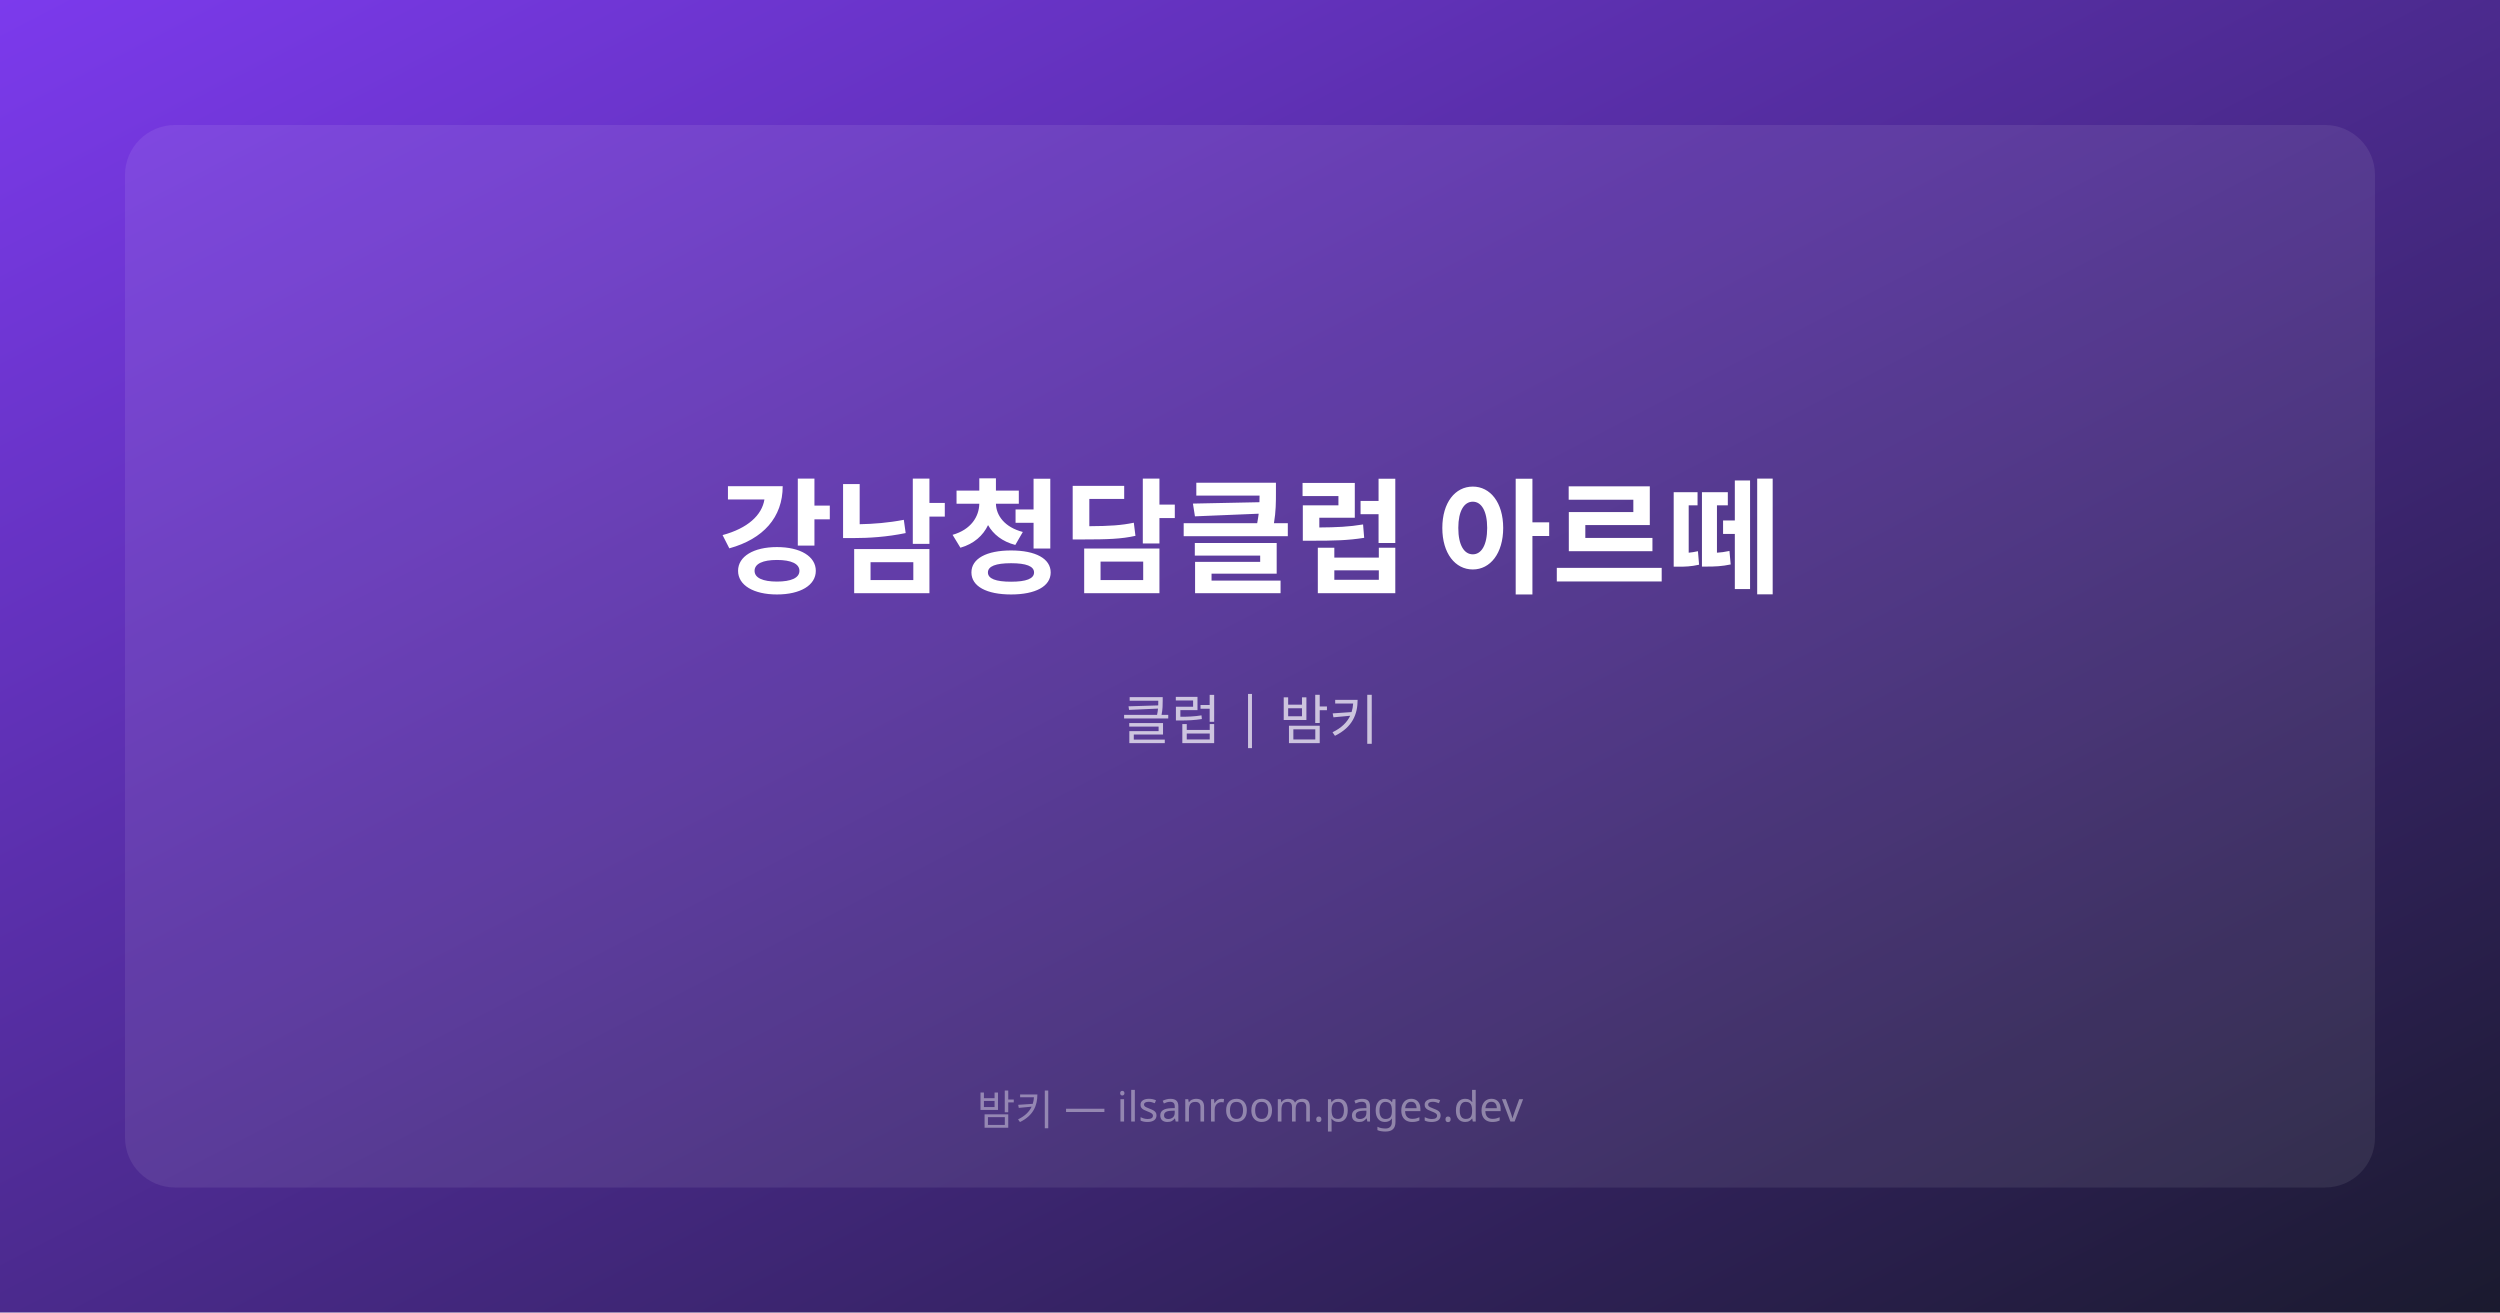
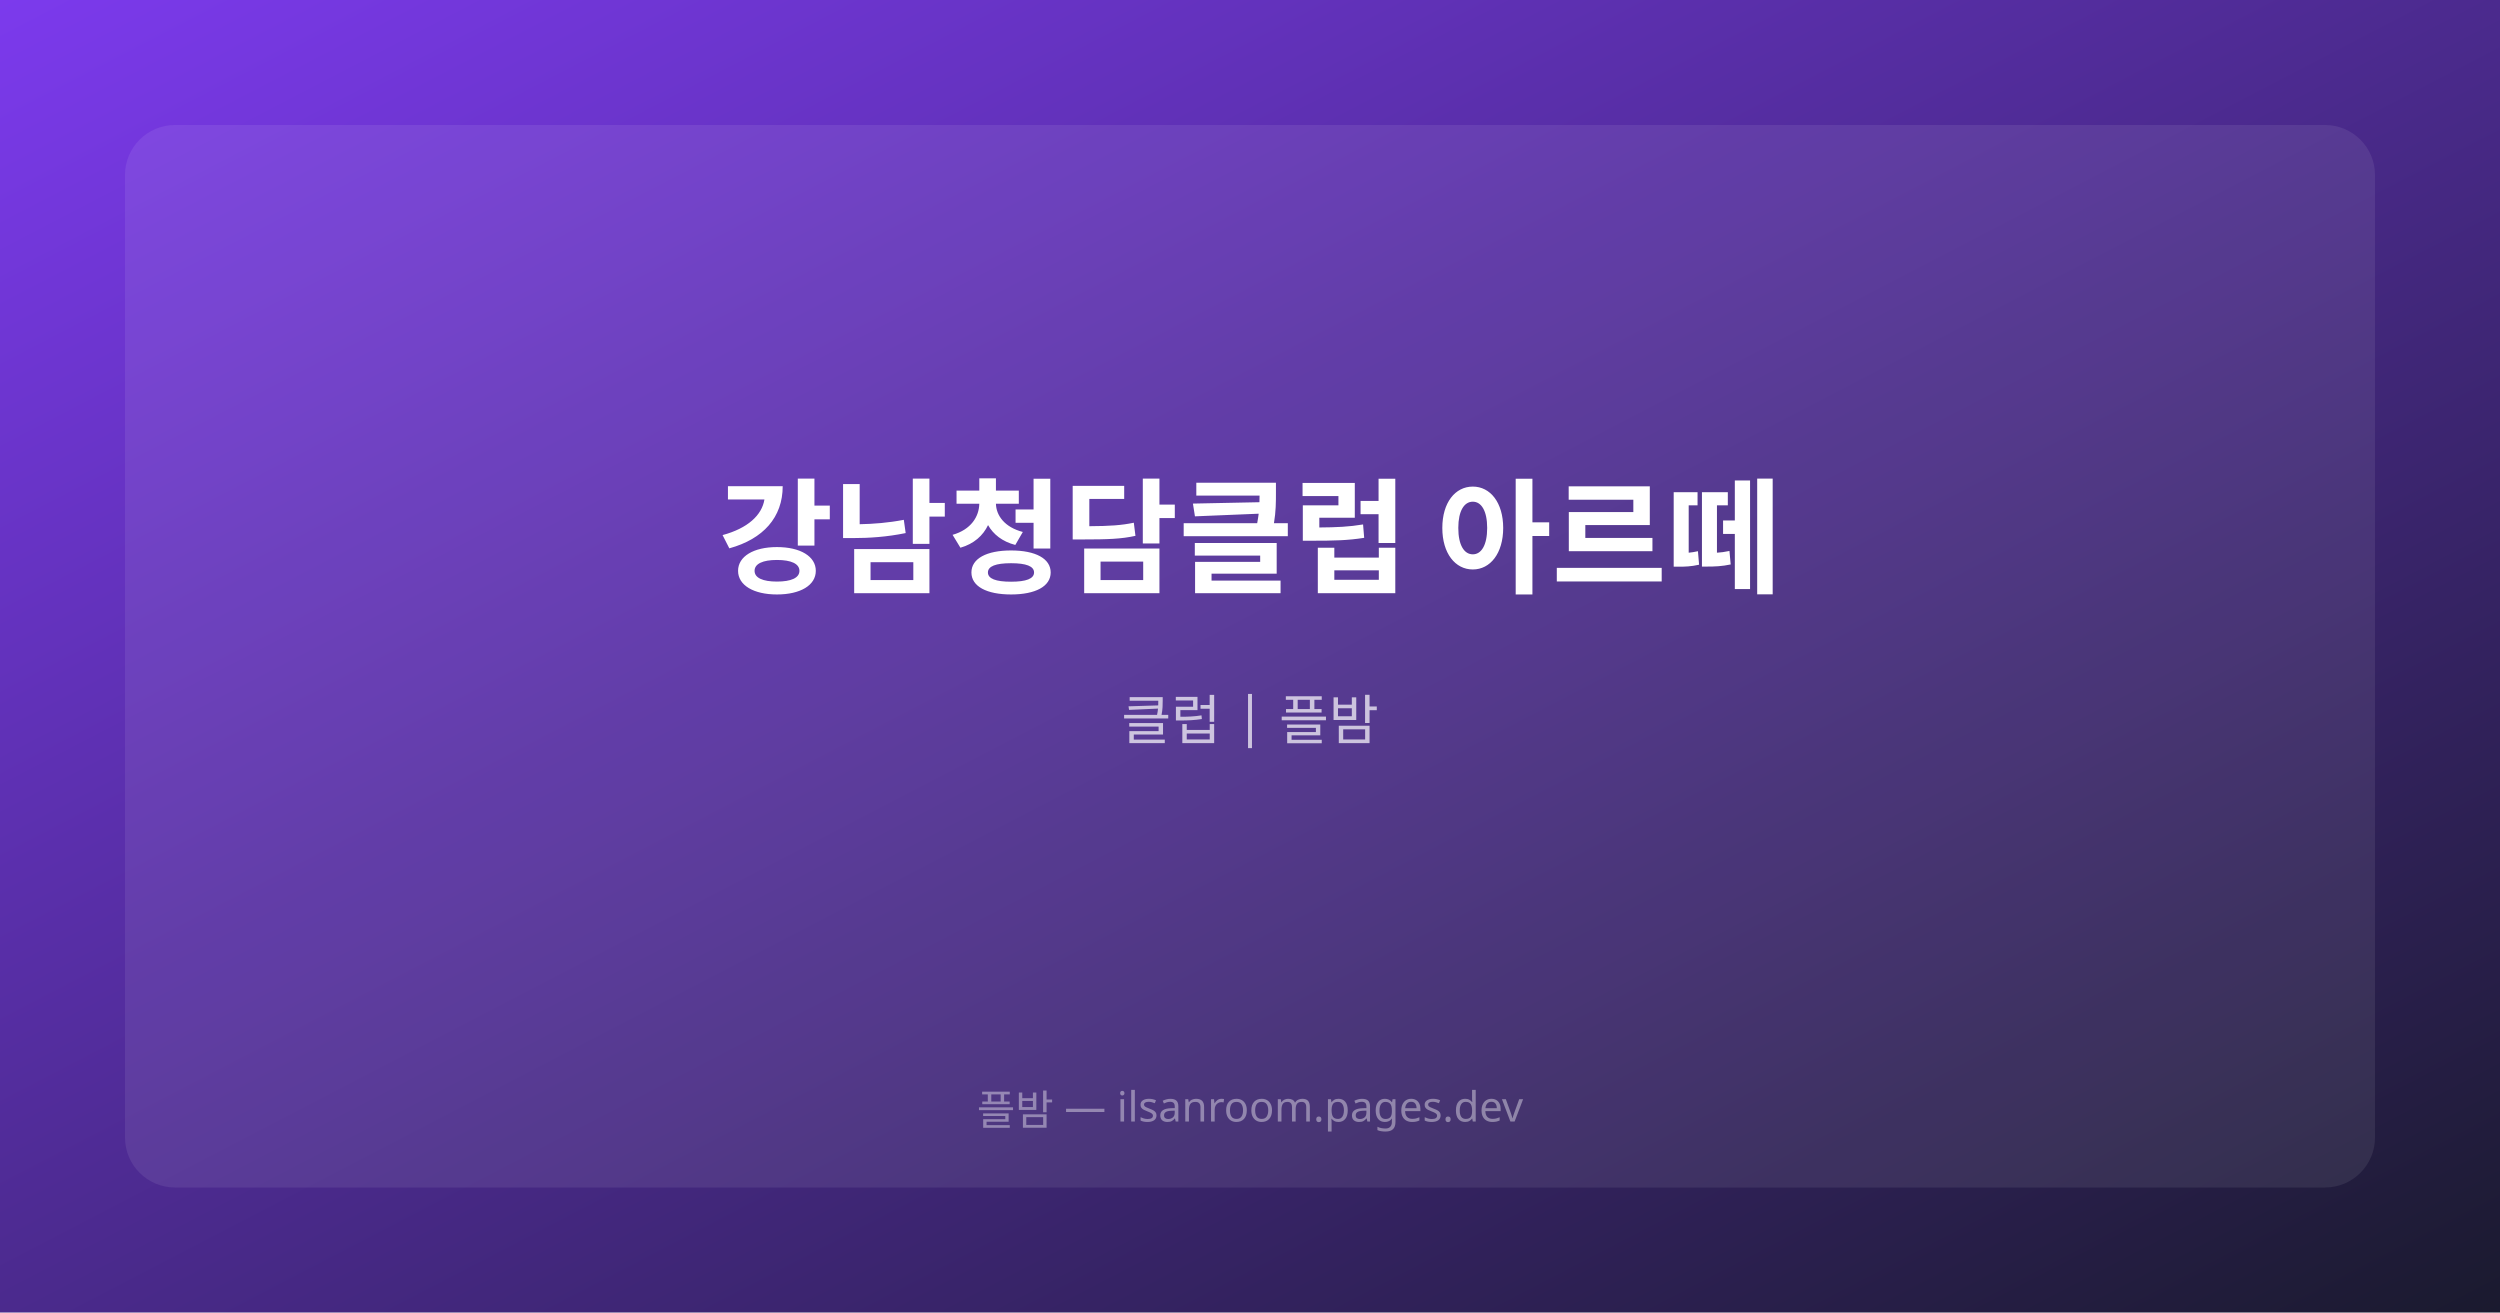
<svg xmlns="http://www.w3.org/2000/svg" width="1200" height="630" viewBox="0 0 1200 630">
  <defs>
    <linearGradient id="bg" x1="0%" y1="0%" x2="100%" y2="100%">
      <stop offset="0%" style="stop-color:#7C3AED;stop-opacity:1" />
      <stop offset="100%" style="stop-color:#1a1a2e;stop-opacity:1" />
    </linearGradient>
  </defs>
  <rect width="1200" height="630" fill="url(#bg)" />
  <rect x="60" y="60" width="1080" height="510" rx="24" fill="rgba(255,255,255,0.08)" />
  <text x="600" y="280" text-anchor="middle" font-family="sans-serif" font-size="60" font-weight="bold" fill="white">강남청담클럽 아르떼</text>
-   <text x="600" y="355" text-anchor="middle" font-family="sans-serif" font-size="26" fill="rgba(255,255,255,0.7)">클럽 | 밤키</text>
-   <text x="600" y="540" text-anchor="middle" font-family="sans-serif" font-size="20" fill="rgba(255,255,255,0.4)">밤키 — ilsanroom.pages.dev</text>
+   <text x="600" y="355" text-anchor="middle" font-family="sans-serif" font-size="26" fill="rgba(255,255,255,0.7)">클럽 | 플밤</text>
+   <text x="600" y="540" text-anchor="middle" font-family="sans-serif" font-size="20" fill="rgba(255,255,255,0.4)">플밤 — ilsanroom.pages.dev</text>
</svg>
